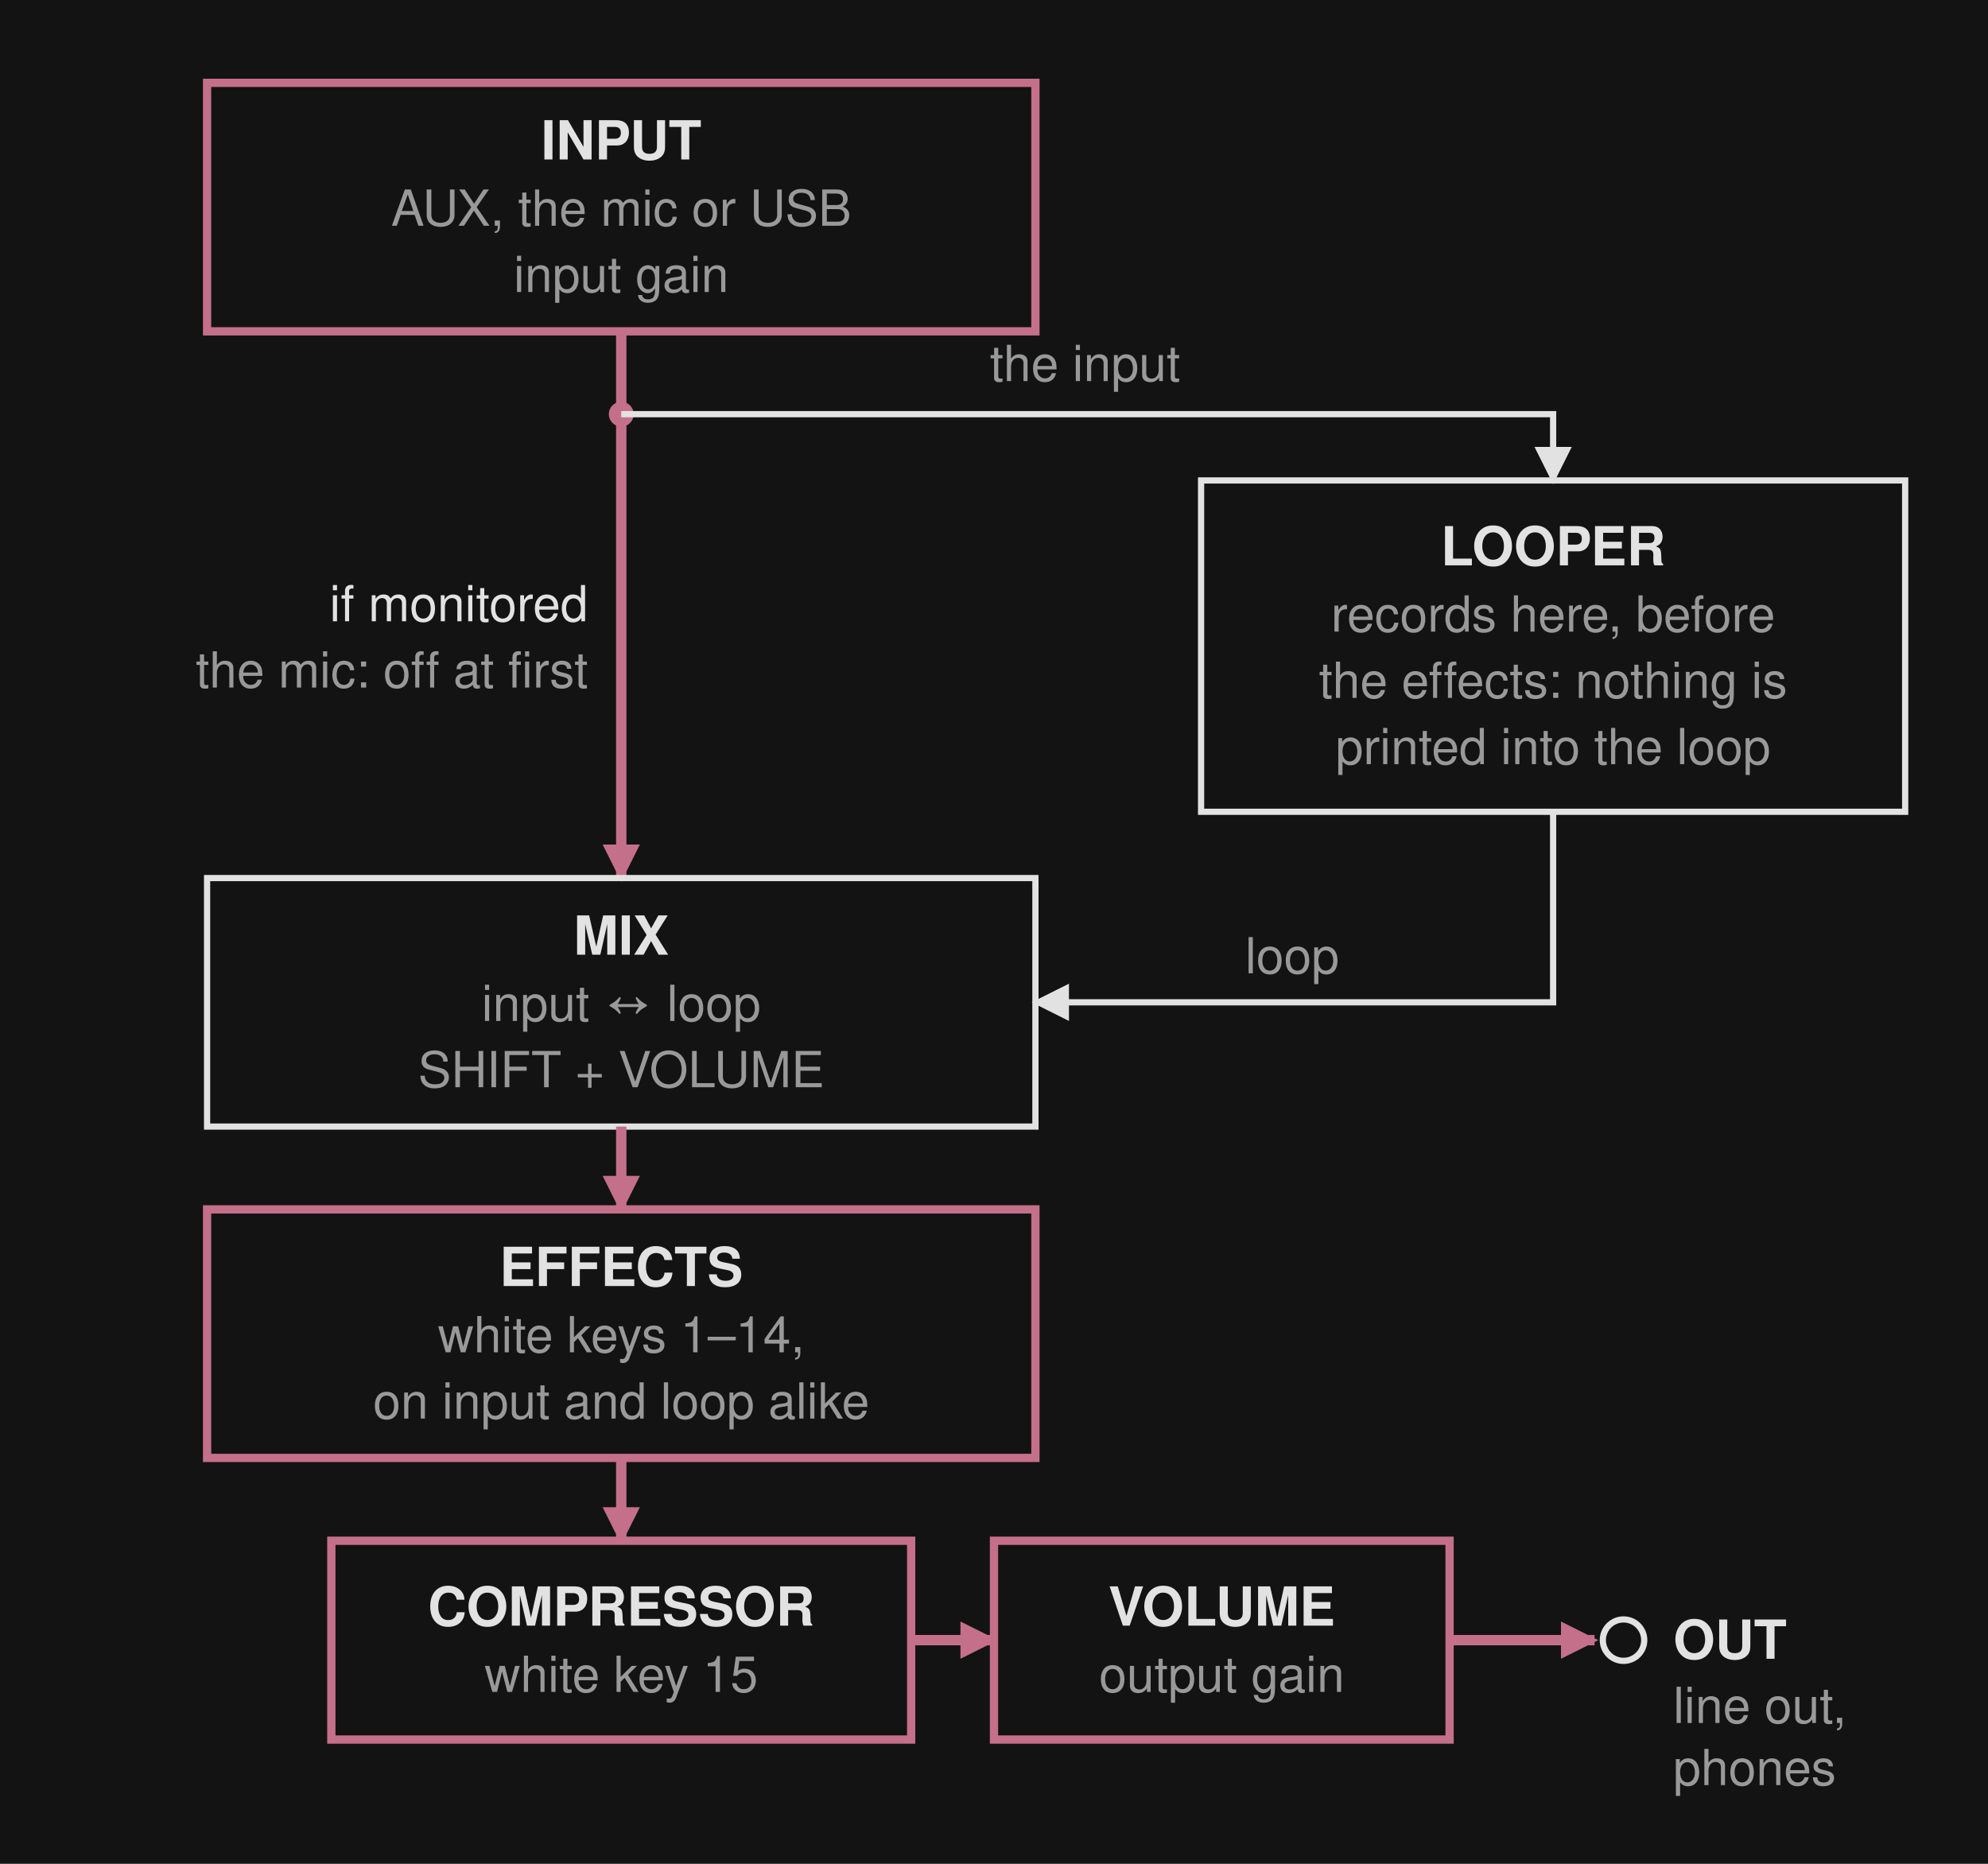
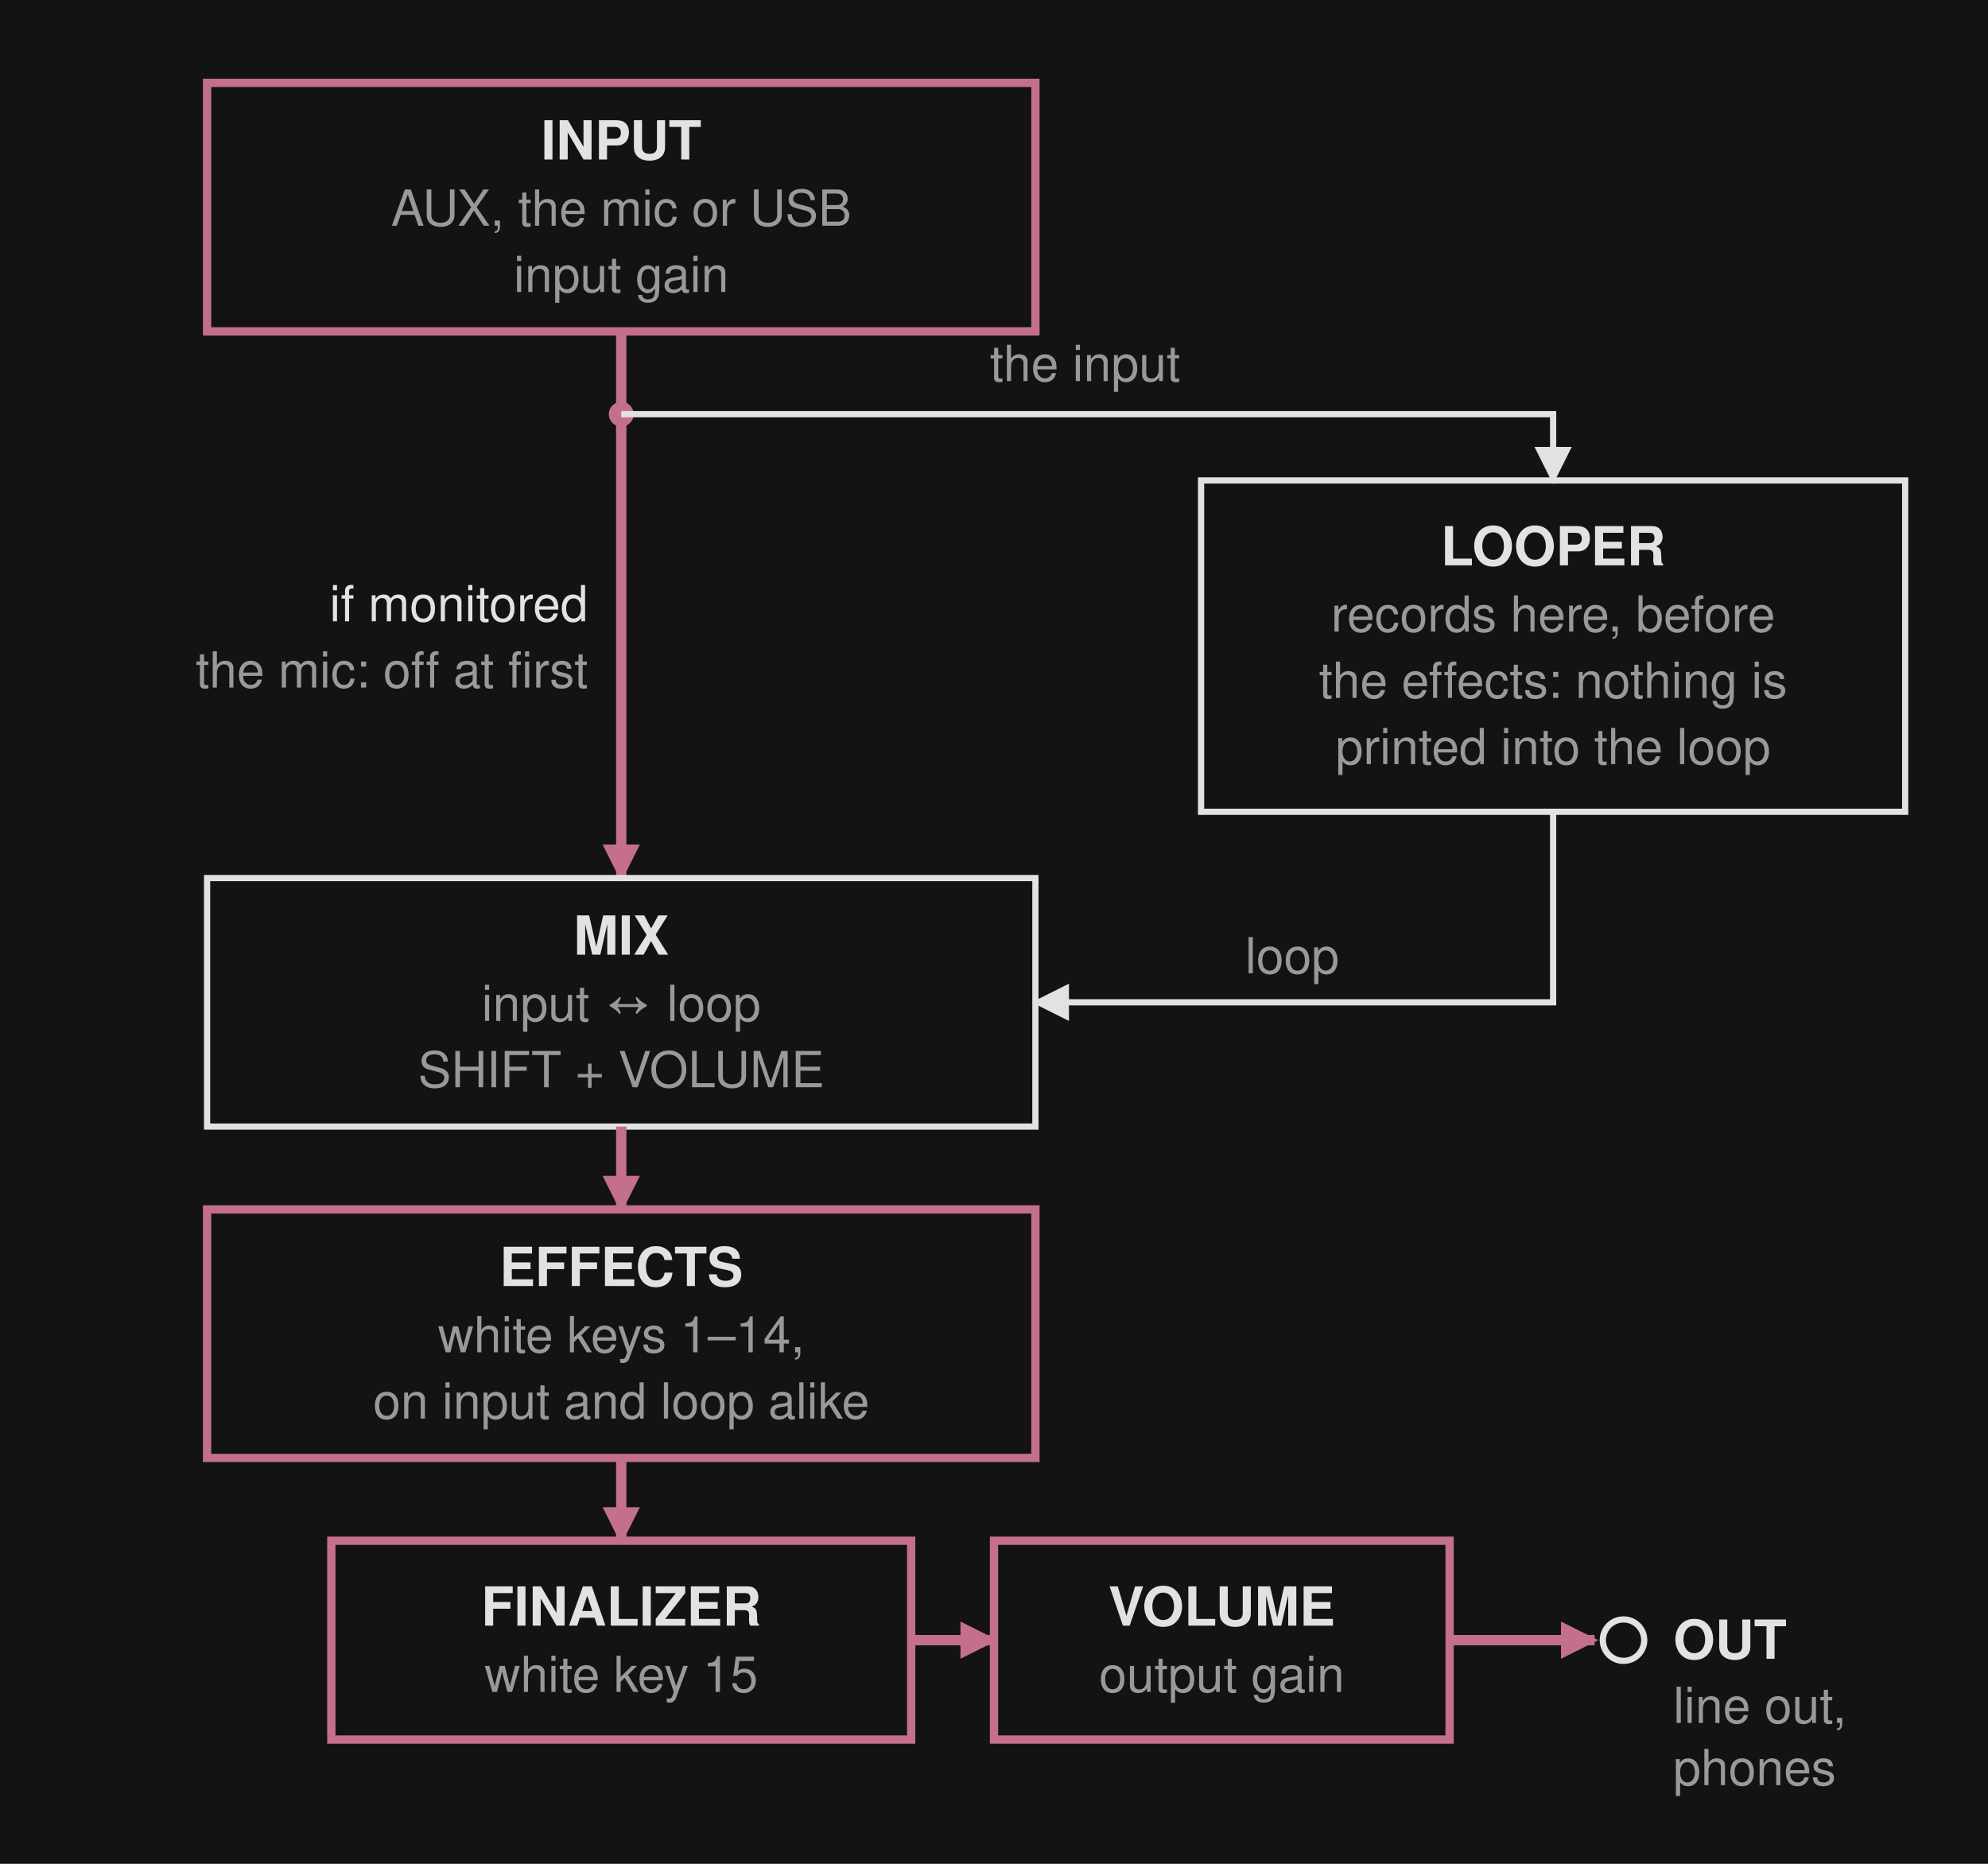
<svg xmlns="http://www.w3.org/2000/svg" viewBox="0 0 480 450" width="480" height="450" role="img" aria-labelledby="title desc">
  <style>svg{font-size:13px}text{font-family:'Hanken Grotesk', Helvetica, Arial, sans-serif;fill:#e2e2e2;text-anchor:middle}.as{text-anchor:start}.ae{text-anchor:end}.m{fill:#999999}.gt{fill:#131314}.b{fill:none;stroke:#e2e2e2;stroke-width:1.5}.ba{fill:none;stroke:#c4708a;stroke-width:2}.la{fill:none;stroke:#c4708a;stroke-width:2.5}.ls{fill:none;stroke:#e2e2e2;stroke-width:1.5}.lc{fill:none;stroke:#999999;stroke-width:1.5;stroke-dasharray:5 4}.da{fill:#c4708a}.ds{fill:#e2e2e2}.sw{stroke:#c4708a;stroke-width:2.5;stroke-linecap:round}.g{fill:#c4708a}.wk{fill:#e2e2e2;stroke:#131314;stroke-width:1}.dk{fill:#39393a;stroke:#e2e2e2;stroke-width:1.2}.sk{fill:#c4708a;stroke:#e2e2e2;stroke-width:1.2}.led{fill:none;stroke:#999999;stroke-width:1}</style>
  <defs>
    <marker id="ma" viewBox="0 0 10 10" refX="9" refY="5" markerWidth="9" markerHeight="9" markerUnits="userSpaceOnUse" orient="auto">
      <path d="M0,0L10,5L0,10z" fill="#c4708a" />
    </marker>
    <marker id="ms" viewBox="0 0 10 10" refX="9" refY="5" markerWidth="9" markerHeight="9" markerUnits="userSpaceOnUse" orient="auto">
      <path d="M0,0L10,5L0,10z" fill="#e2e2e2" />
    </marker>
    <marker id="mc" viewBox="0 0 10 10" refX="9" refY="5" markerWidth="9" markerHeight="9" markerUnits="userSpaceOnUse" orient="auto">
      <path d="M0,0L10,5L0,10z" fill="#999999" />
    </marker>
  </defs>
  <rect width="480" height="450" fill="#131314" />
  <rect x="50" y="20" width="200" height="60" class="ba" />
  <text x="150" y="38.5" class="t" font-weight="bold">INPUT</text>
  <text x="150" y="54.5" class="m" font-size="12">AUX, the mic or USB</text>
  <text x="150" y="70.5" class="m" font-size="12">input gain</text>
  <polyline points="150,80 150,212" class="la" marker-end="url(#ma)" />
  <circle cx="150" cy="100" r="3" class="da" />
  <polyline points="150,100 375,100 375,116" class="ls" marker-end="url(#ms)" />
  <text x="262" y="92" class="m" font-size="12">the input</text>
  <rect x="290" y="116" width="170" height="80" class="b" />
  <text x="375" y="136.5" class="t" font-weight="bold">LOOPER</text>
  <text x="375" y="152.5" class="m" font-size="12">records here, before</text>
  <text x="375" y="168.5" class="m" font-size="12">the effects: nothing is</text>
  <text x="375" y="184.5" class="m" font-size="12">printed into the loop</text>
  <text x="142" y="150" class="t ae" font-size="12">if monitored</text>
  <text x="142" y="166" class="m ae" font-size="12">the mic: off at first</text>
  <rect x="50" y="212" width="200" height="60" class="b" />
  <text x="150" y="230.5" class="t" font-weight="bold">MIX</text>
  <text x="150" y="246.5" class="m" font-size="12">input ↔ loop</text>
  <text x="150" y="262.5" class="m" font-size="12">SHIFT + VOLUME</text>
  <polyline points="375,196 375,242 250,242" class="ls" marker-end="url(#ms)" />
  <text x="312" y="235" class="m" font-size="12">loop</text>
  <polyline points="150,272 150,292" class="la" marker-end="url(#ma)" />
  <rect x="50" y="292" width="200" height="60" class="ba" />
  <text x="150" y="310.5" class="t" font-weight="bold">EFFECTS</text>
  <text x="150" y="326.5" class="m" font-size="12">white keys 1–14,</text>
  <text x="150" y="342.5" class="m" font-size="12">on input and loop alike</text>
  <polyline points="150,352 150,372" class="la" marker-end="url(#ma)" />
  <rect x="80" y="372" width="140" height="48" class="ba" />
-   <text x="150" y="392.5" class="t" font-weight="bold">COMPRESSOR</text>
+   <text x="150" y="392.5" class="t" font-weight="bold">FINALIZER</text>
  <text x="150" y="408.5" class="m" font-size="12">white key 15</text>
  <polyline points="220,396 240,396" class="la" marker-end="url(#ma)" />
  <rect x="240" y="372" width="110" height="48" class="ba" />
  <text x="295" y="392.5" class="t" font-weight="bold">VOLUME</text>
  <text x="295" y="408.5" class="m" font-size="12">output gain</text>
  <polyline points="350,396 385,396" class="la" marker-end="url(#ma)" />
  <circle cx="392" cy="396" r="5" class="b" />
  <text x="404" y="400.5" class="t as" font-weight="bold">OUT</text>
  <text x="404" y="416" class="m as" font-size="12">line out,</text>
  <text x="404" y="431" class="m as" font-size="12">phones</text>
</svg>
